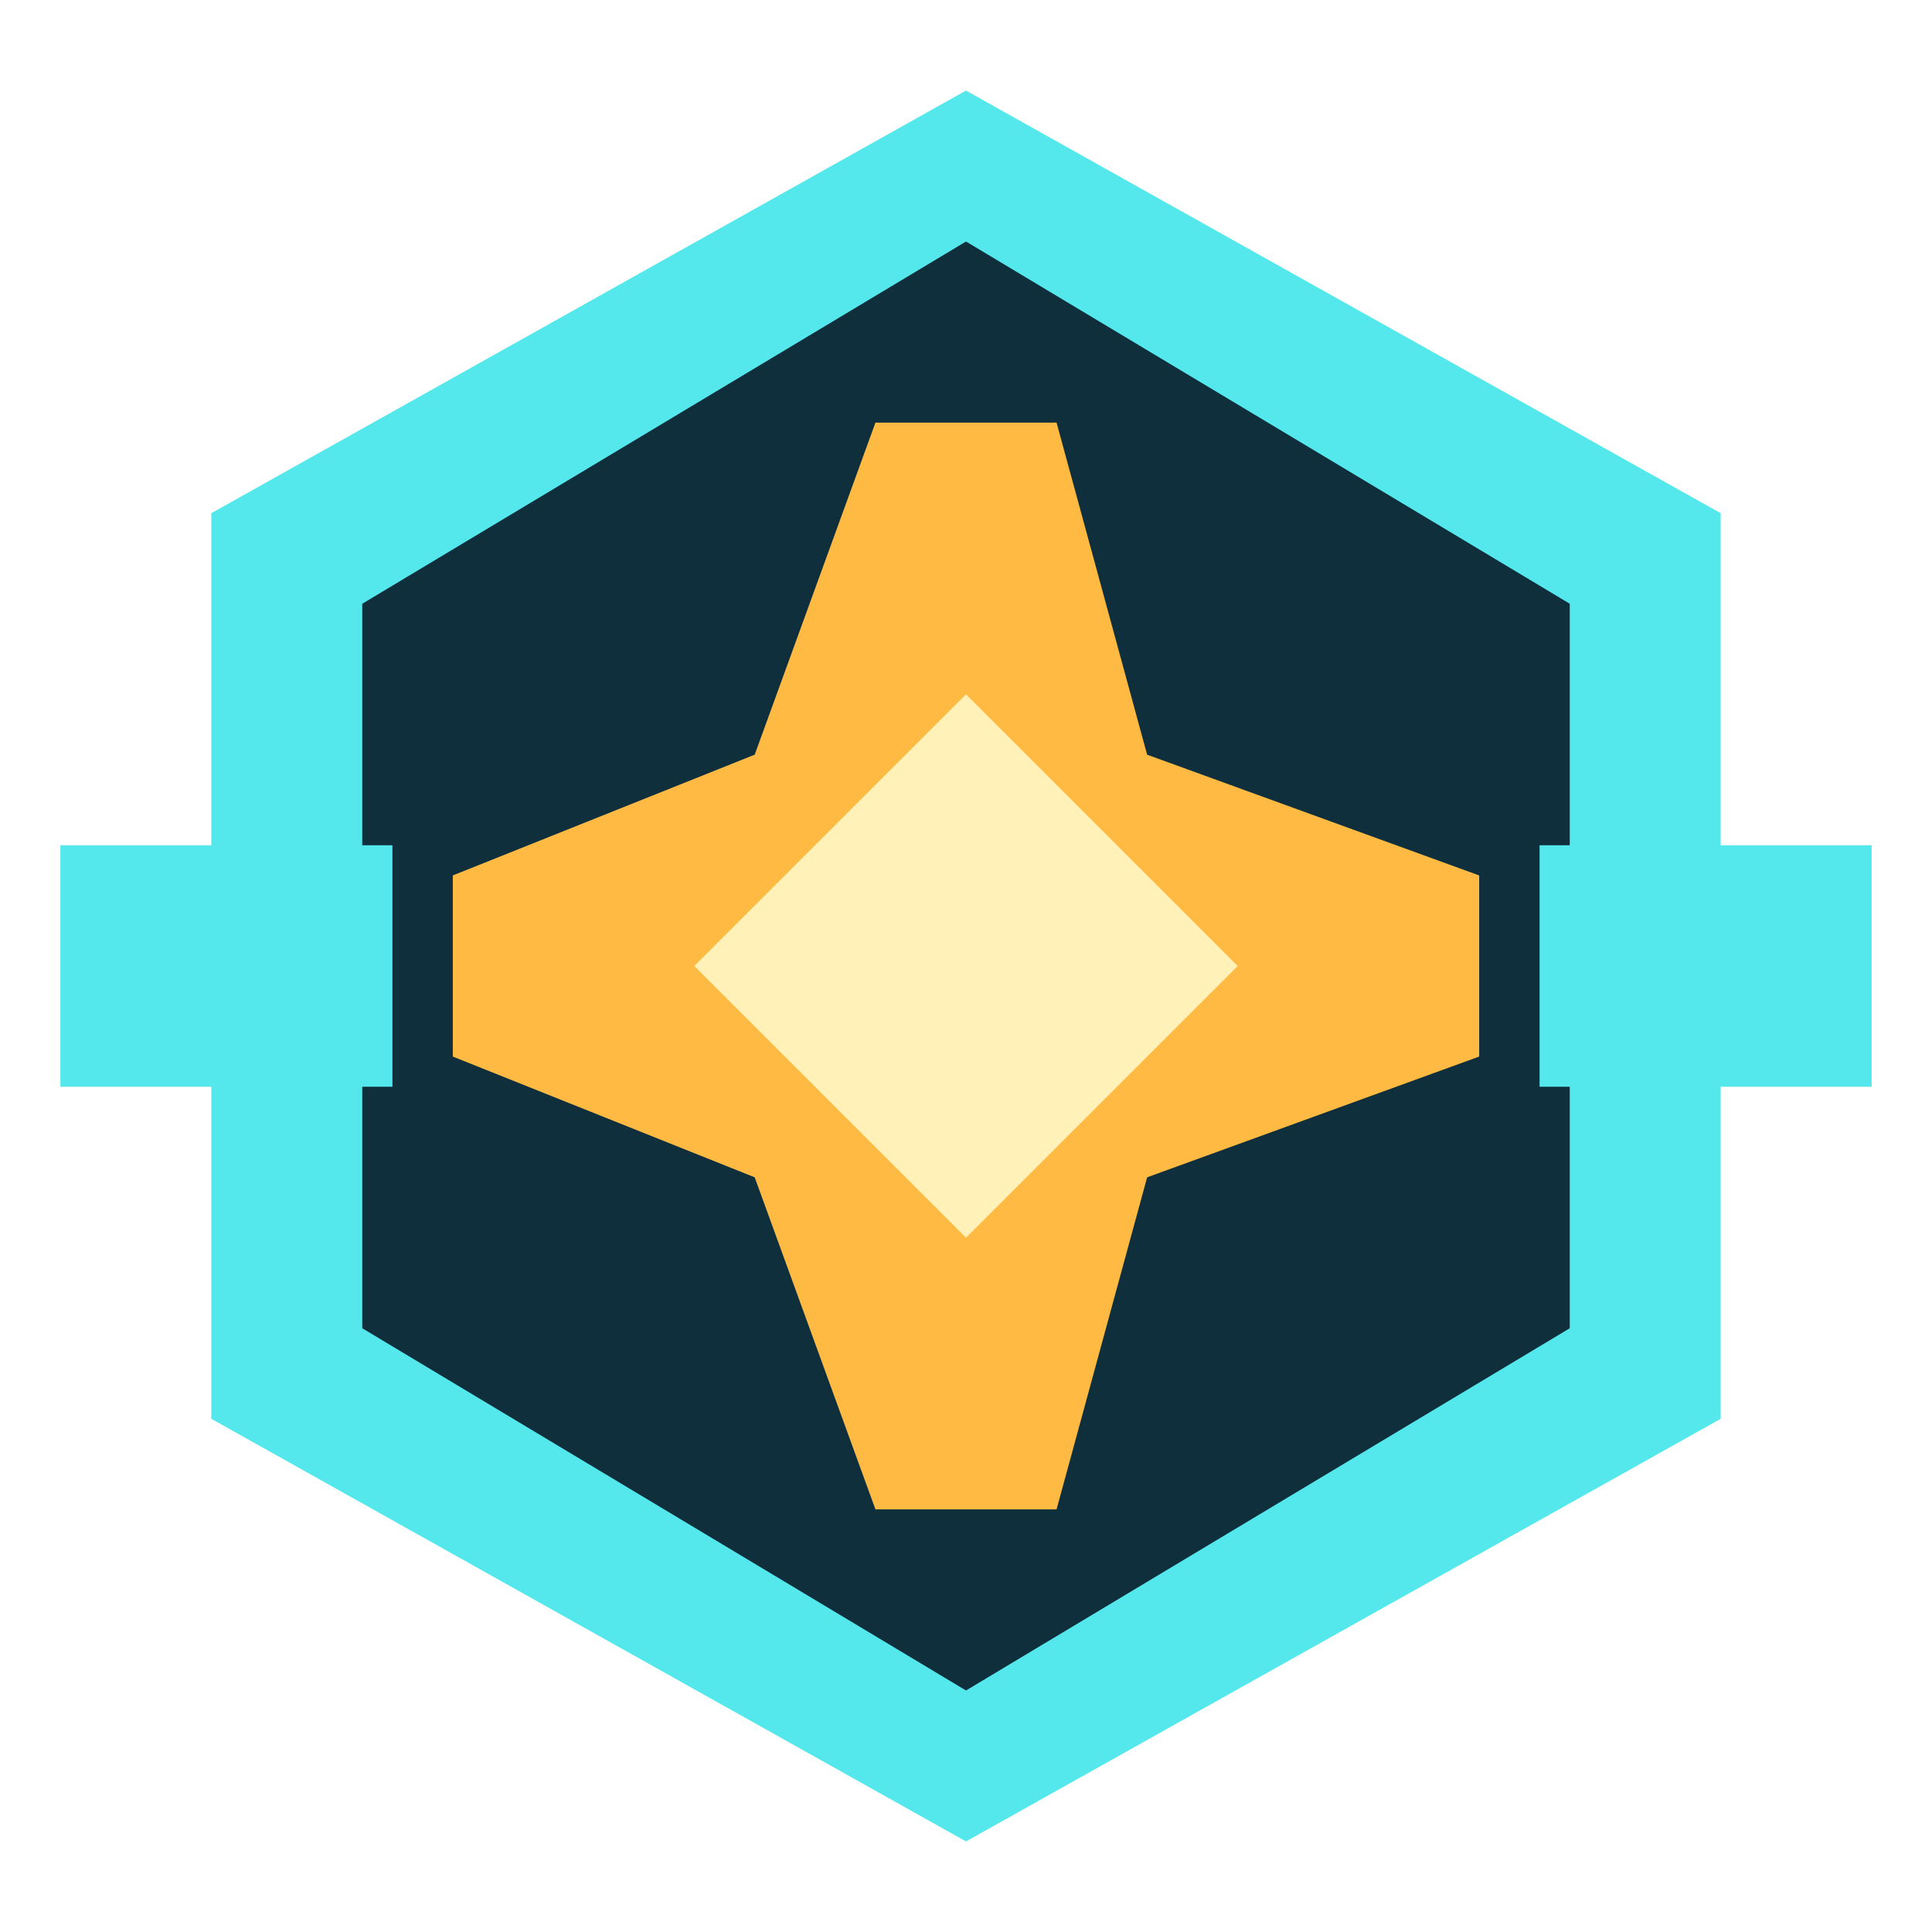
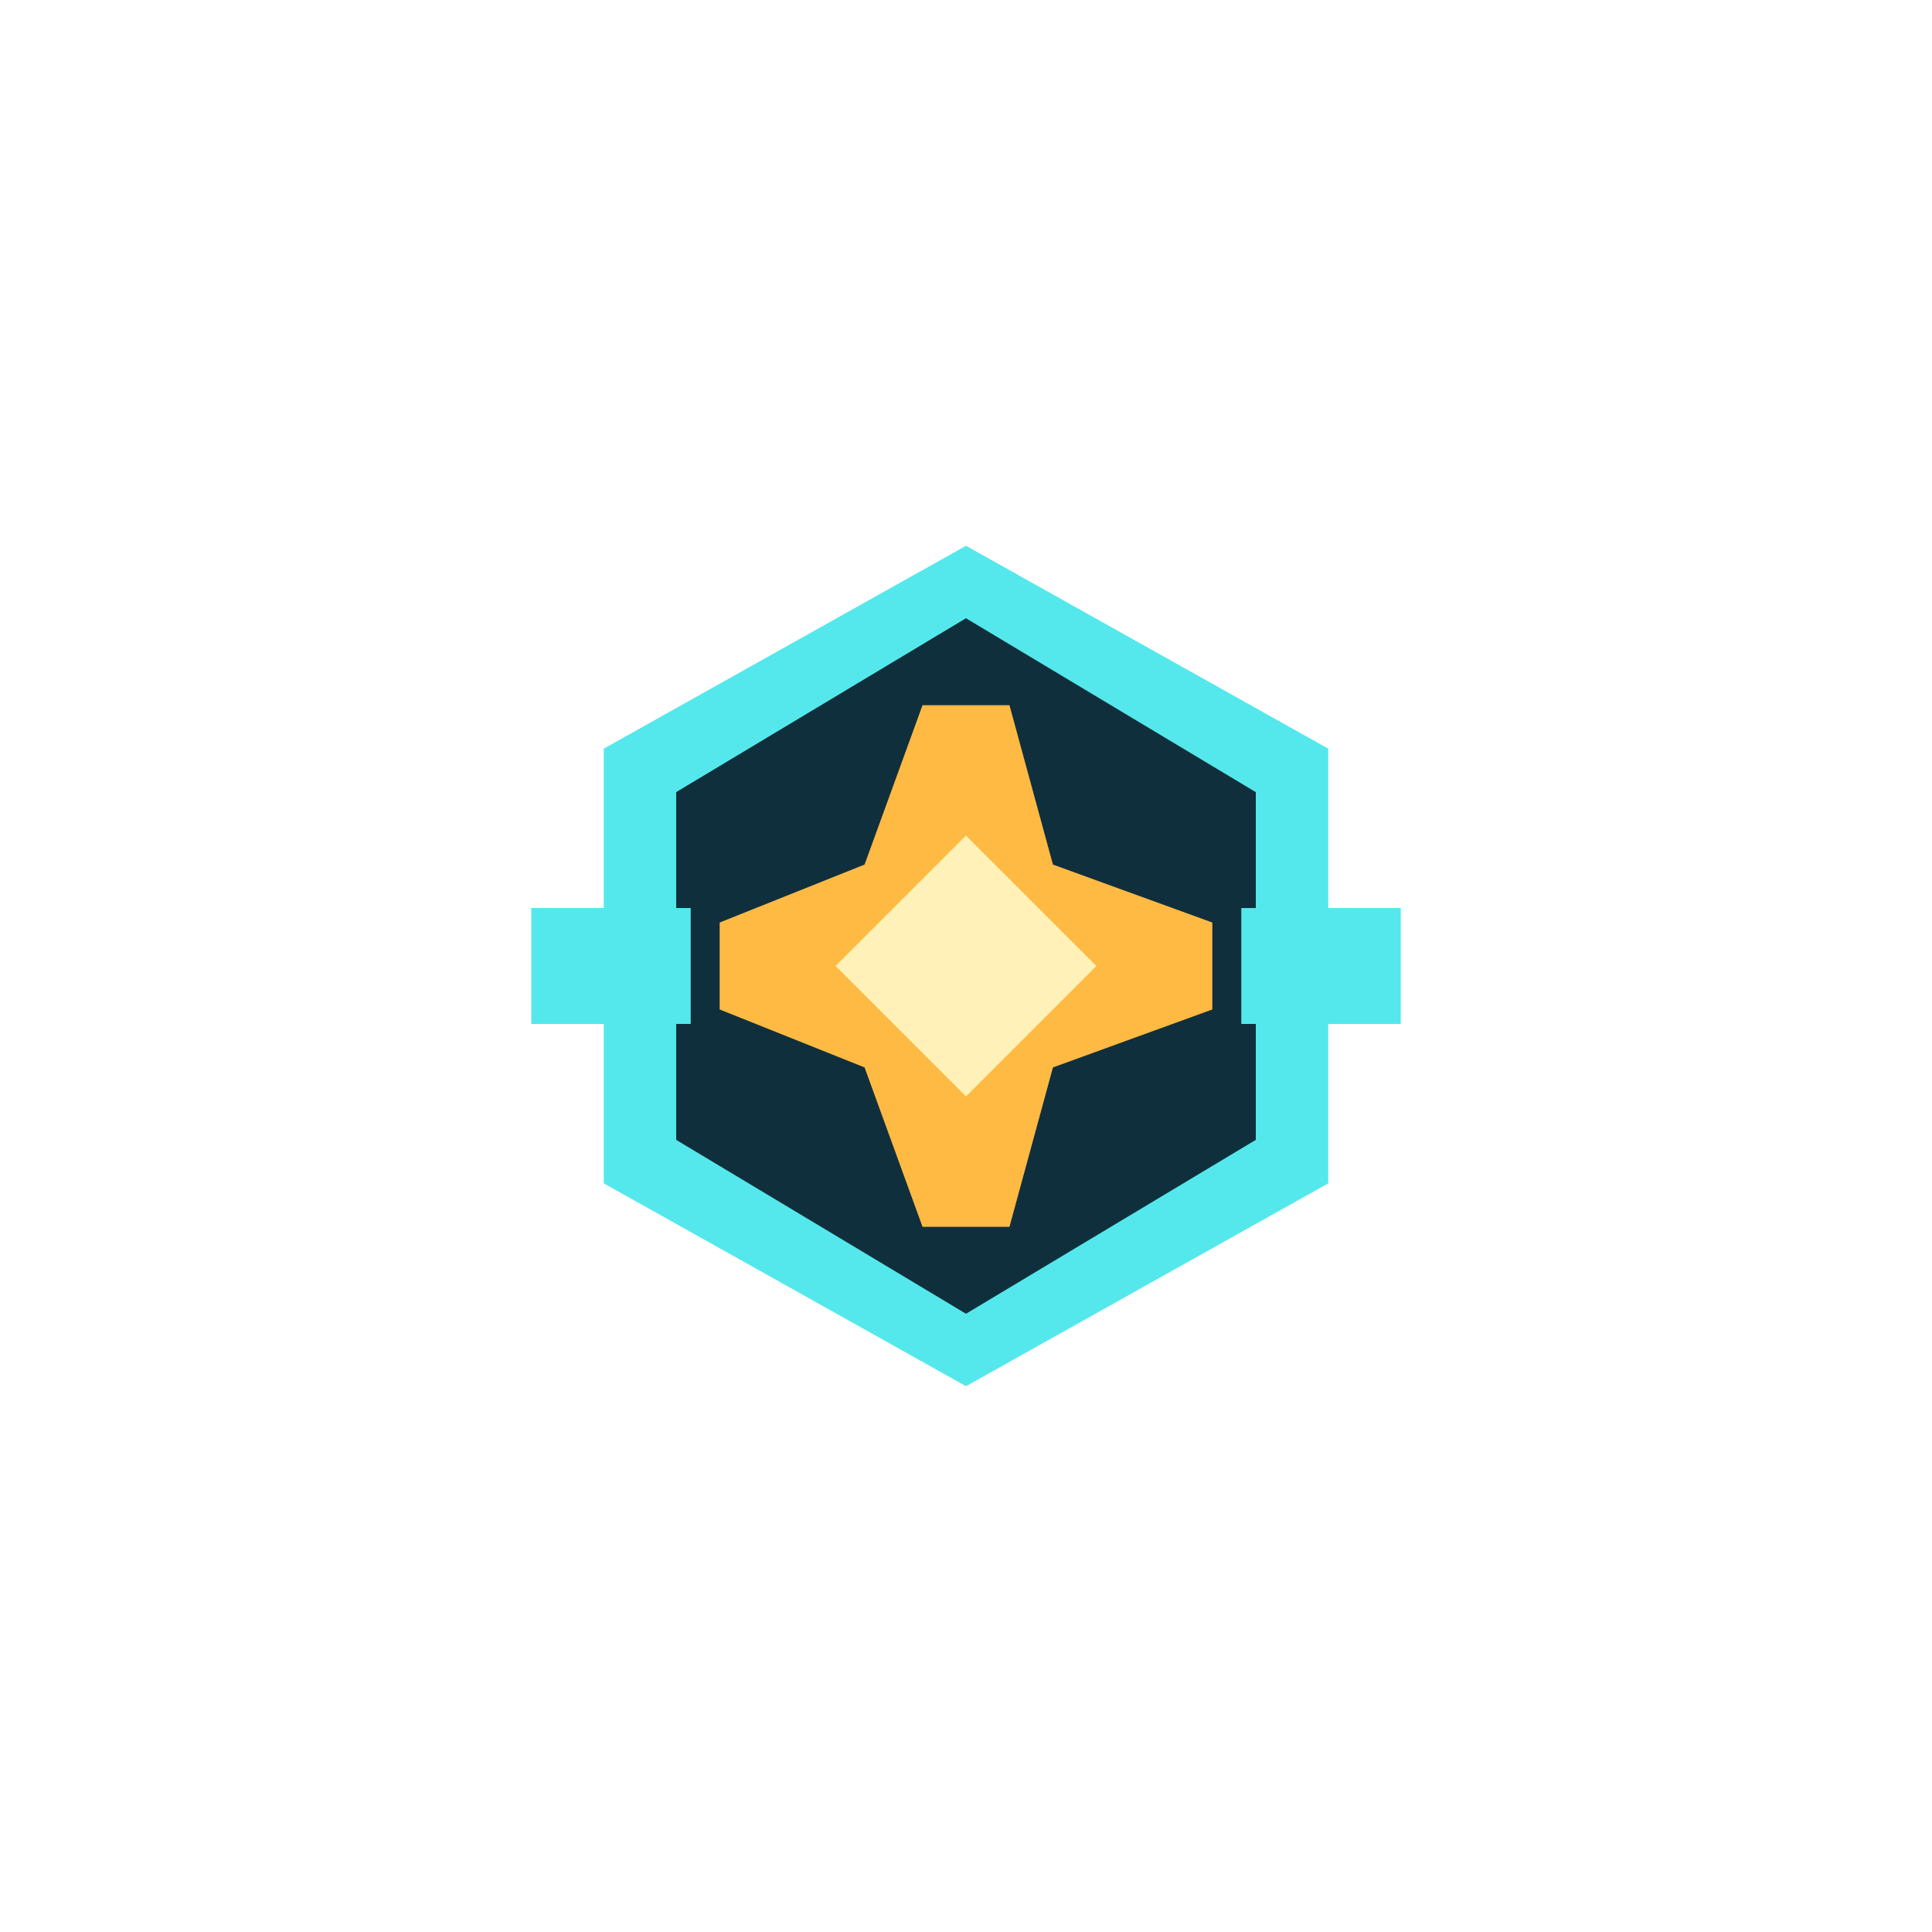
<svg xmlns="http://www.w3.org/2000/svg" viewBox="0 0 64 64">
-   <polygon fill="#54e8ec" points="32,3 57,17 57,47 32,61 7,47 7,17" />
-   <polygon fill="#102f3c" points="32,8 52,20 52,44 32,56 12,44 12,20" />
-   <polygon fill="#ffba43" points="29,14 35,14 38,25 49,29 49,35 38,39 35,50 29,50 25,39 15,35 15,29 25,25" />
-   <polygon fill="#fff1b7" points="32,23 41,32 32,41 23,32" />
-   <polygon fill="#54e8ec" points="2,28 13,28 13,36 2,36" />
-   <polygon fill="#54e8ec" points="51,28 62,28 62,36 51,36" />
+   <polygon fill="#54e8ec" points="32,18.08 44,24.8 44,39.2 32,45.92 20,39.2 20,24.8" />
+   <polygon fill="#102f3c" points="32,20.48 41.6,26.24 41.6,37.76 32,43.52 22.4,37.76 22.4,26.24" />
+   <polygon fill="#ffba43" points="30.56,23.36 33.44,23.36 34.88,28.64 40.16,30.56 40.16,33.44 34.88,35.36 33.44,40.64 30.56,40.64 28.64,35.36 23.84,33.44 23.84,30.56 28.64,28.64" />
+   <polygon fill="#fff1b7" points="32,27.68 36.32,32 32,36.32 27.68,32" />
+   <polygon fill="#54e8ec" points="17.6,30.08 22.88,30.08 22.88,33.92 17.6,33.92" />
+   <polygon fill="#54e8ec" points="41.12,30.08 46.4,30.08 46.4,33.92 41.12,33.92" />
</svg>
